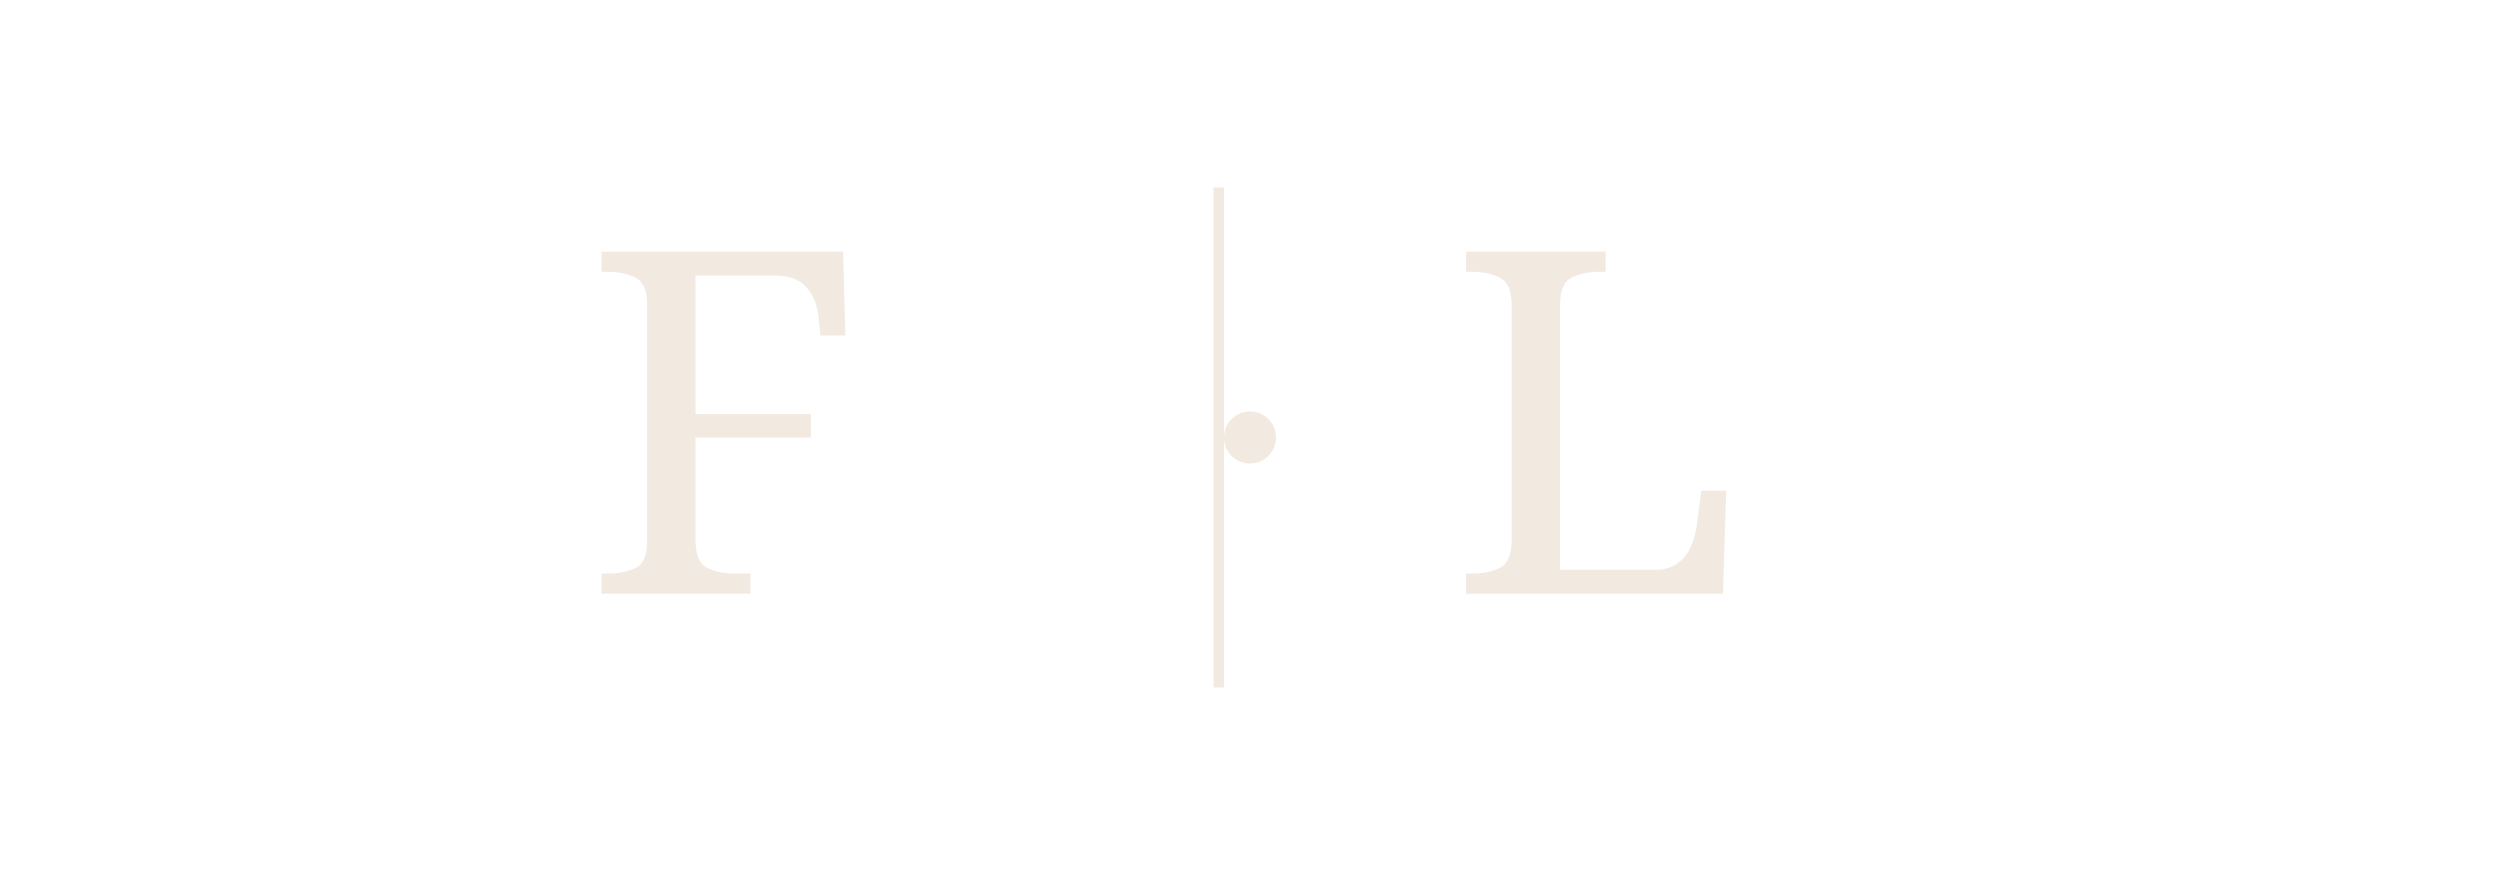
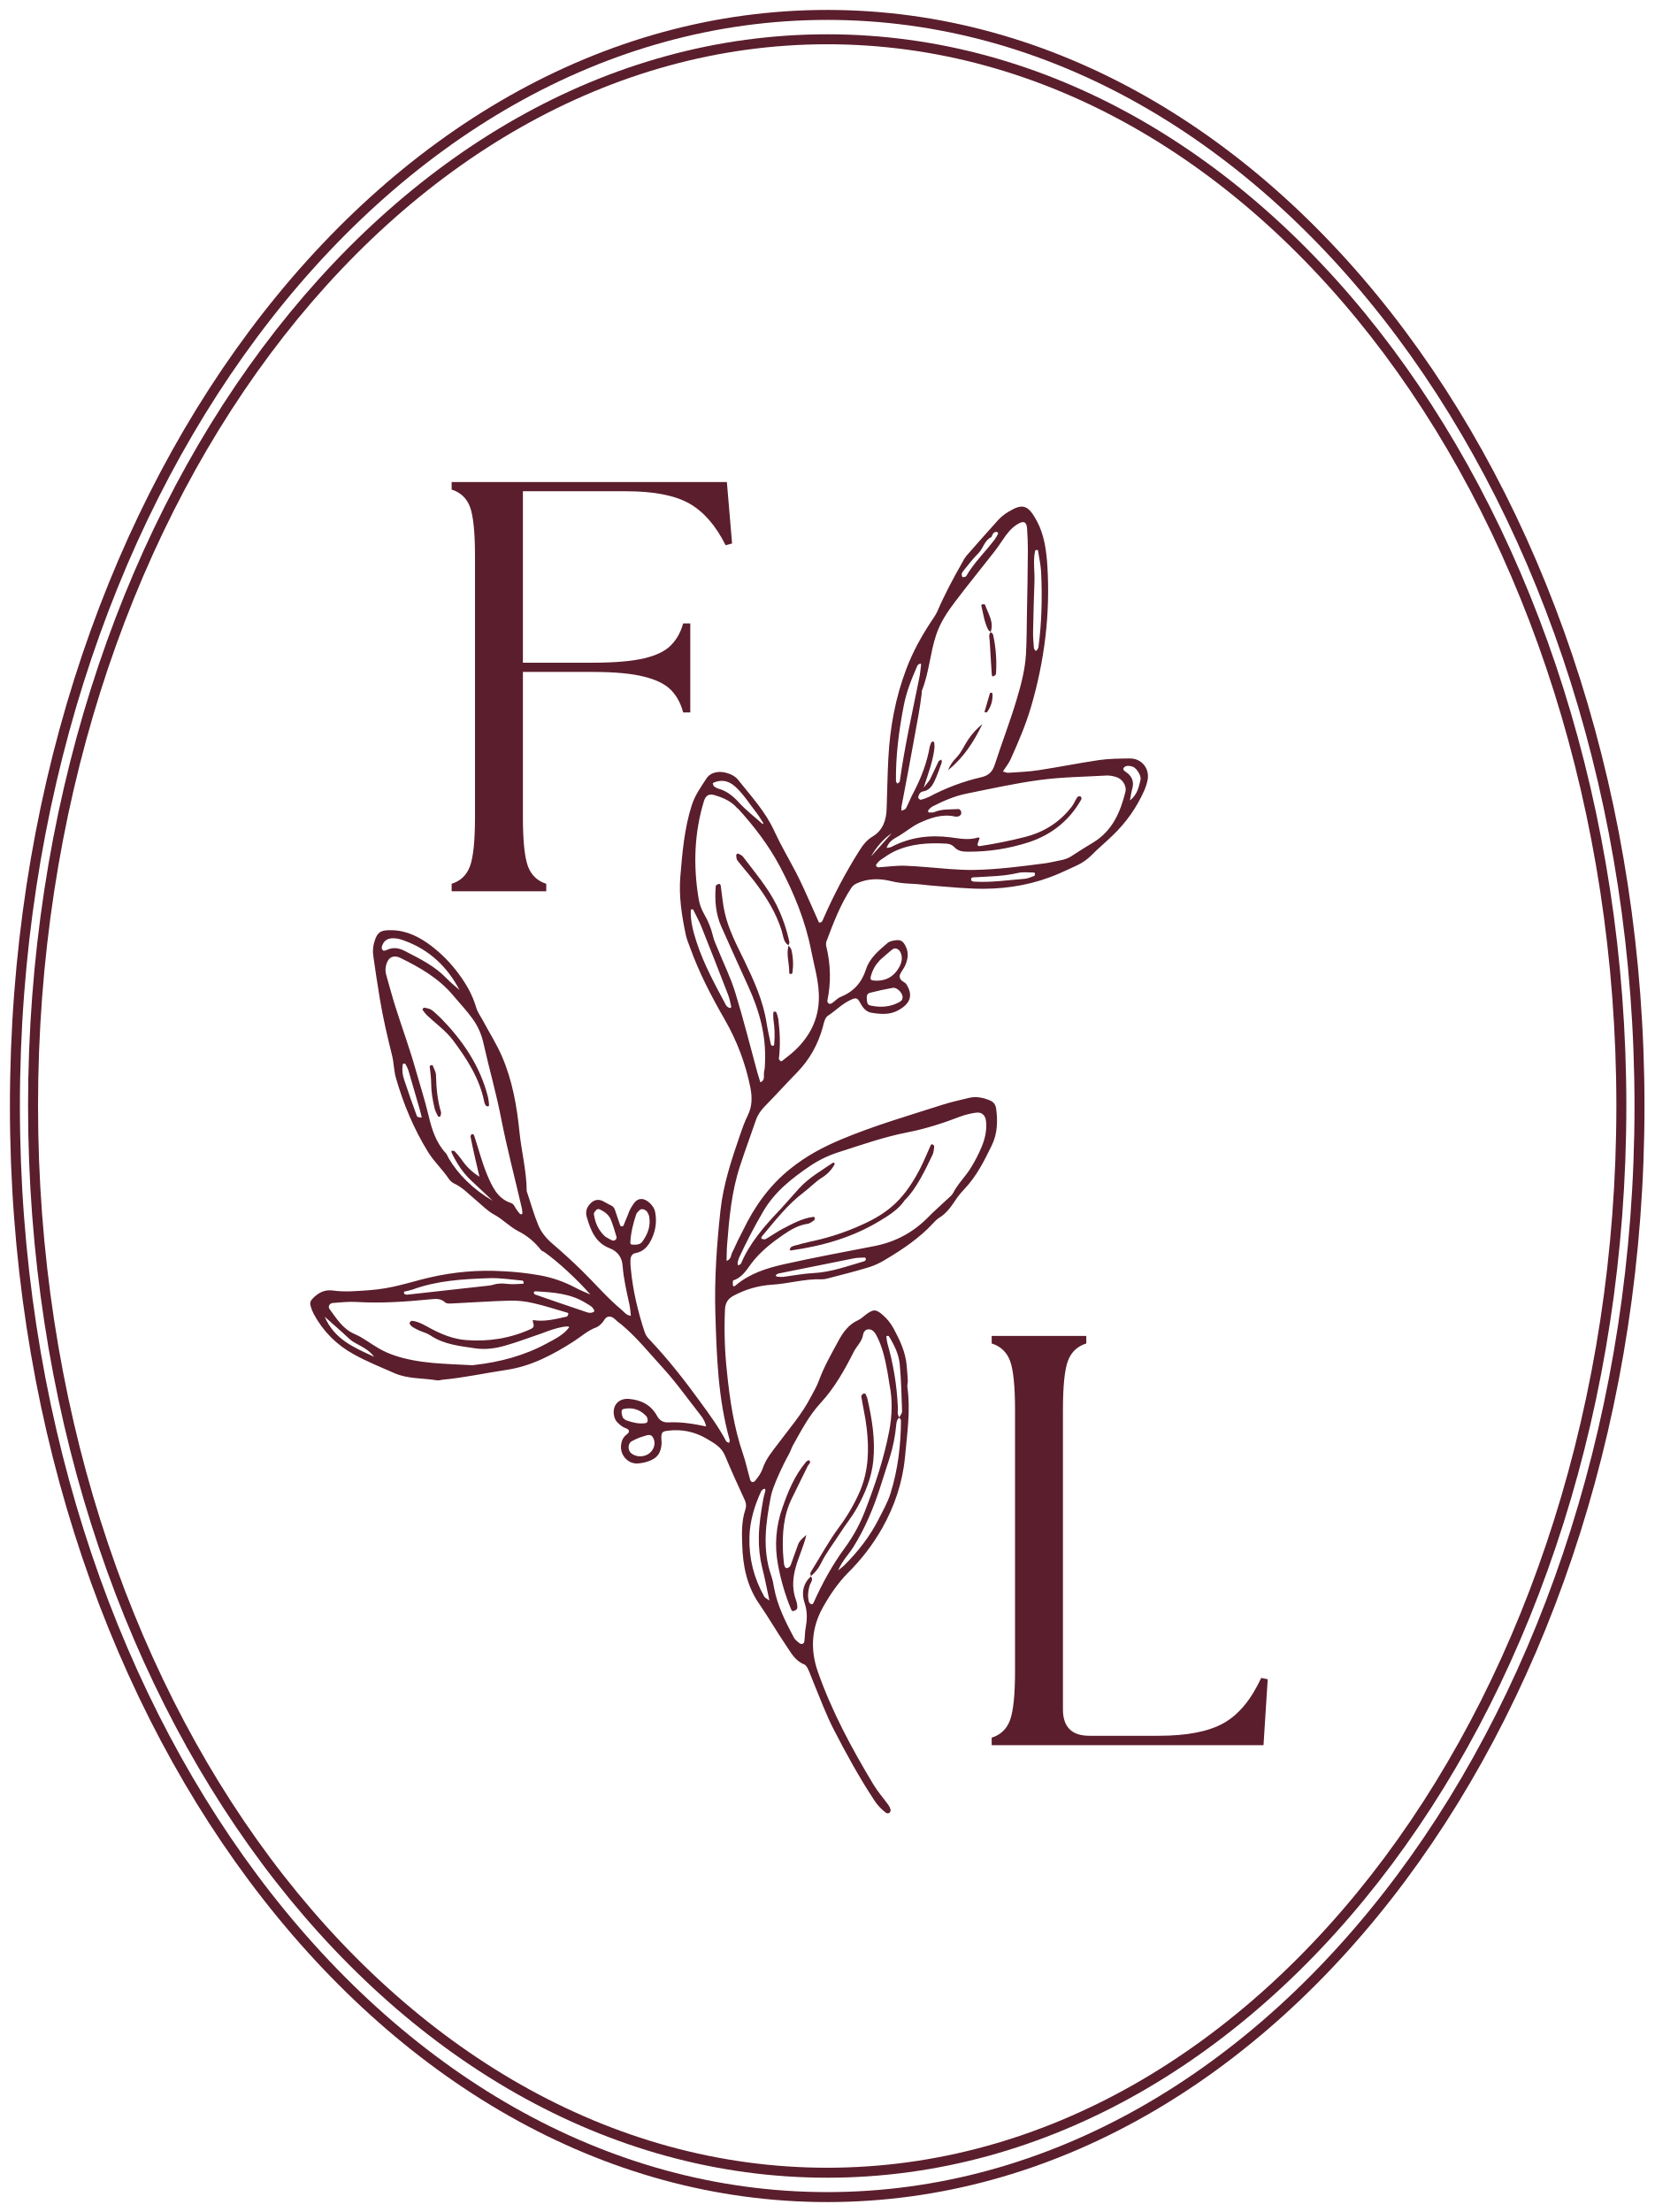
- <svg xmlns="http://www.w3.org/2000/svg" viewBox="0 0 240 84" role="img" aria-labelledby="title desc">
-   <rect width="240" height="84" fill="none" />
-   <g fill="#F2E9E1" font-family="Georgia, serif" font-size="46" font-weight="400" letter-spacing="3">
-     <text x="56" y="57">F</text>
-     <text x="139" y="57">L</text>
+ <svg xmlns="http://www.w3.org/2000/svg" id="Calque_1" data-name="Calque 1" viewBox="0 0 165.06 220.63">
+   <defs>
+     <style>
+       .cls-1, .cls-2 {
+         fill: none;
+       }
+ 
+       .cls-3 {
+         clip-path: url(#clippath);
+       }
+ 
+       .cls-2 {
+         stroke: #5b1e2d;
+         stroke-miterlimit: 3.98;
+         stroke-width: 1.99px;
+       }
+ 
+       .cls-4 {
+         fill: #5b1e2d;
+       }
+ 
+       .cls-5 {
+         clip-path: url(#clippath-1);
+       }
+     </style>
+     <clipPath id="clippath">
+       <path class="cls-1" d="m82.53.99C37.5.99.99,49.94.99,110.32s36.51,109.32,81.54,109.32,81.54-48.94,81.54-109.32S127.56.99,82.53.99Z" />
+     </clipPath>
+     <clipPath id="clippath-1">
+       <path class="cls-1" d="m82.53,3.42C38.49,3.42,2.8,51.28,2.8,110.31s35.7,106.9,79.73,106.9,79.73-47.86,79.73-106.9S126.56,3.42,82.53,3.42Z" />
+     </clipPath>
+   </defs>
+   <g class="cls-3">
+     <path class="cls-2" d="m82.53.99C37.5.99.99,49.94.99,110.32s36.51,109.32,81.54,109.32,81.54-48.94,81.54-109.32S127.56.99,82.53.99Z" />
  </g>
-   <path d="M117 18v48" stroke="#F2E9E1" stroke-width="1" />
-   <circle cx="120" cy="42" r="2.5" fill="#F2E9E1" />
+   <g class="cls-5">
+     <path class="cls-2" d="m82.53,3.42C38.49,3.42,2.8,51.28,2.8,110.31s35.7,106.9,79.73,106.9,79.73-47.86,79.73-106.9S126.56,3.42,82.53,3.42Z" />
+   </g>
+   <path class="cls-4" d="m70.47,142.35c-.09-.44-.27-.83-.56-1.18-1.26-1.59-2.43-3.27-3.8-4.76-1.33-1.45-2.57-3.01-4.09-4.28-.09-.07-.19-.15-.29-.22-.29-.2-.49-.55-.88-.59-.45-.04-.55.39-.79.64-.16.17-.35.35-.56.43-.86.31-1.52.93-2.27,1.41-2.07,1.32-4.21,2.47-6.72,2.84-2.13.32-4.23.78-6.38.98-.18.02-.36.09-.53.06-1.41-.24-2.89-.13-4.23-.71-1.37-.6-2.76-1.16-4.06-1.88-1.73-.95-3.07-2.29-4.01-4.03-.14-.27-.24-.54-.32-.83-.07-.26-.02-.47.17-.66.56-.61,1.21-.97,2.07-.85,1.19.17,2.39.05,3.59-.03,1.08-.08,2.15-.26,3.19-.53.93-.22,1.85-.51,2.78-.72,2.47-.58,4.96-.8,7.49-.64,1.2.06,2.39.19,3.56.4,1.25.22,2.43.63,3.55,1.22.47.26.97.45,1.52.7-1.25-1.45-3.34-3.37-4.6-4.24-.09-.07-.24-.09-.3-.17-.63-.82-1.41-1.47-2.33-1.93-.84-.44-1.51-1.17-2.36-1.63-.68-.36-1.23-.95-1.83-1.45-.7-.57-1.3-1.25-2.14-1.64-.22-.1-.41-.26-.55-.46-.63-.95-1.48-1.72-2.08-2.69-1.43-2.32-2.46-4.79-3.21-7.4-.21-.74-.2-1.55-.4-2.3-.46-1.86-.9-3.73-1.21-5.63-.23-1.42-.46-2.84-.65-4.26-.06-.42-.03-.83.07-1.24.31-1.12.63-1.33,1.81-1.3,1.51.04,2.77.7,3.93,1.58,1.05.81,1.96,1.74,2.74,2.81.76,1.03,1.36,2.09,1.72,3.32.15.51.49.95.74,1.43.62,1.16,1.33,2.27,1.85,3.49,1.03,2.4,1.47,4.94,1.73,7.51.2,1.97.71,3.9.72,5.89.39,1.14.7,2.29,1.16,3.4.29.71.8,1.32,1.41,1.84,1,.86,1.98,1.75,2.92,2.67,1.33,1.3,2.53,2.72,3.97,3.92.27.22.46.55.93.6-.04-.38-.06-.73-.13-1.07-.28-1.29-.59-2.57-.69-3.9-.06-.83-.47-1.45-1.3-1.77-1.39-.53-1.88-1.76-2.26-3.05-.17-.51-.07-.95.29-1.35.36-.41.79-.54,1.28-.31.27.13.52.3.79.42.23.1.39.27.45.52.17.51.34,1.02.52,1.53.02.03.1.05.15.05s.14-.01.15-.04c.14-.33.27-.66.41-.99.11-.28.21-.57.36-.82.26-.4.49-.88,1.05-.87.53,0,1.25.69,1.35,1.28.18.91.07,1.79-.31,2.63-.33.72-.78,1.34-1.66,1.49-.32.05-.48.35-.49.67-.01.3,0,.6.04.9.2,2.16.7,4.25,1.38,6.31.1.28.26.53.47.73,1.86,1.96,3.52,4.08,5.1,6.26.92,1.26,1.83,2.51,2.56,3.89.04.08.19.11.29.17.02-.09.08-.2.06-.29-1.17-4.14-1.3-8.4-1.43-12.66-.1-3.42.14-6.83.51-10.23.28-2.58,1.09-5.03,1.93-7.47.23-.68.47-1.36.79-2.01.46-.92.45-1.85.26-2.81-.48-2.37-1.32-4.6-2.52-6.7-1.35-2.34-2.59-4.72-3.51-7.28-.14-.39-.31-.78-.4-1.19-.41-1.94-.72-3.89-.55-5.89.2-2.39.4-4.78,1.14-7.08.32-1.01.92-1.82,1.46-2.66.43-.66,1.31-.79,2.11-.53.42.13.79.33,1.05.66,1.3,1.64,2.73,3.17,3.61,5.11.65,1.41,1.45,2.76,2.17,4.14.28.53.53,1.07.78,1.61.52,1.14,1.02,2.28,1.51,3.38.32.01.35-.19.42-.35,1.03-2.36,2.23-4.64,3.6-6.81.35-.56.74-1.08,1.34-1.43,1.03-.63,1.35-1.63,1.39-2.76.06-1.68.08-3.36.17-5.04.16-3.07.71-6.07,1.81-8.95.62-1.63,1.45-3.15,2.41-4.61.22-.35.49-.69.66-1.07.73-1.7,1.6-3.33,2.52-4.94.1-.21.23-.42.38-.61,1.07-1.22,2.14-2.44,3.23-3.64.29-.3.62-.56.98-.77,1.42-.86,1.96-.68,2.83.93.74,1.38.95,2.95,1.05,4.52.29,4.78-.29,9.44-1.64,14.04-.53,1.79-1.26,3.49-2.02,5.18-.19.43-.5.8-.78,1.24.2.05.36.14.52.13,1.02-.07,2.05-.1,3.05-.26,2.02-.31,4.01-.71,6.03-1.01,1.01-.14,2.04-.15,3.06-.16,1.17-.01,1.99.98,1.78,2.13-.07.35-.18.7-.32,1.03-.76,1.72-1.82,3.23-3.18,4.53-.69.67-1.43,1.28-2.1,1.96-.43.43-.92.77-1.46,1.02-.6.28-1.2.56-1.8.82-2.4,1.04-4.93,1.5-7.53,1.51-1.61,0-3.22-.17-4.83-.29-.83-.06-1.67-.2-2.5-.22-.66-.03-1.31-.11-1.95-.27-1.14-.27-2.27-.25-3.35.24-.22.1-.4.24-.54.44-1.09,1.66-1.8,3.51-2.49,5.36-.05.17-.05.35,0,.53.43,1.78.47,3.56.1,5.35-.01.12.03.22.12.3.11.05.21.04.32-.02.3-.2.55-.5.87-.63,1.3-.53,2.11-1.41,2.55-2.78.35-1.1,1.28-1.87,2.15-2.61.21-.18.55-.23.84-.27.49-.07.74.15.96.61.33.66.22,1.29-.05,1.91-.14.32-.39.6-.53.93-.05.13,0,.37.1.49.14.18.42.26.54.44.76,1.18.33,2-.84,2.63-.81.44-1.75.38-2.65.22-.58-.1-.88-.56-1.15-1.05-.23-.44-.41-.45-.84-.26-.9.39-1.56,1.11-2.36,1.63-.14.09-.23.27-.3.43-.08.23-.14.46-.19.69-.47,1.7-1.3,3.21-2.54,4.49-1.09,1.11-2.14,2.28-3.23,3.39-.39.4-.69.81-.88,1.33-.52,1.53-1.09,3.04-1.59,4.58-.86,2.58-1.1,5.27-1.31,7.95-.04.52-.03,1.03-.05,1.57.49-.16.42-.6.59-.9.2-.36.35-.77.54-1.14.16-.32.33-.64.49-.96,1.15-2.4,2.64-4.51,4.76-6.2,1.57-1.26,3.27-2.17,5.1-2.93,3.27-1.37,6.67-2.35,10.03-3.43.86-.28,1.74-.46,2.61-.68.73-.19,1.43-.06,2.11.22.38.14.59.4.66.8.18,1.27.14,2.53-.43,3.7-.76,1.57-1.54,3.12-2.77,4.4-.33.35-.63.72-.89,1.12-.44.66-.89,1.28-1.58,1.7-.25.15-.46.39-.66.6-1.36,1.46-3.01,2.56-4.7,3.57-.51.32-1.05.57-1.63.76-1.38.42-2.78.77-4.17,1.13-.17.05-.35.08-.53.08-1.7-.07-3.33.44-5.01.54-1.34.09-2.6.45-3.79,1.08-.58.3-.86.71-.89,1.42-.09,2.04-.03,4.08.19,6.11.28,2.8.69,5.59,1.61,8.27.29.85.47,1.73.72,2.6.04.11.11.18.22.21.12-.01.22-.06.29-.16.31-.37.58-.76.74-1.22.31-.93.93-1.66,1.51-2.43,1.14-1.53,2.4-2.97,3.28-4.67.28-.53.59-1.05.8-1.61.51-1.41,1.26-2.71,1.97-4.02.45-.84,1.03-1.63,1.95-2.04.27-.12.49-.34.73-.52.77-.59,1.04-.6,1.7-.03.46.39.83.85,1.12,1.39.63,1.17,1.19,2.35,1.3,3.7.04.48.09.95.11,1.43.02.23-.07.48-.04.71.33,2.34-.03,4.66-.24,6.98-.24,2.53-1.04,4.9-2.29,7.11-.93,1.63-2.05,3.09-3.38,4.41-1.03,1.04-1.83,2.23-2.53,3.48-1.13,2.04-1.27,4.19-.49,6.41,1.4,3.98,3.39,7.67,5.56,11.27.43.71.99,1.34,1.48,2.02.1.15.18.3.21.47.02.12-.03.22-.11.31-.11.06-.22.06-.34,0-.48-.36-.89-.8-1.21-1.31-1.48-2.26-2.78-4.61-4.01-7.01-.77-1.49-1.34-3.07-1.99-4.62-.19-.44-.34-.9-.54-1.33-.09-.21-.24-.47-.42-.54-.92-.36-1.33-1.2-1.83-1.93-.91-1.33-1.71-2.74-2.63-4.07-1.26-1.8-1.66-3.84-1.72-5.96-.04-1.13-.07-2.29.29-3.4.13-.35.12-.7-.04-1.04-.68-1.47-1.35-2.94-1.97-4.43-.35-.85-1.09-1.24-1.79-1.66-1.23-.73-2.55-1-3.96-.81-.51.06-.59.19-.6.69,0,.18.03.36.03.54-.05,1-.45,1.54-1.4,1.84-.34.11-.7.18-1.06.19-.92.02-1.68-.84-1.59-1.79.03-.36.14-.7.41-.97.16-.16.48-.3.35-.56-.08-.17-.39-.21-.58-.33-.2-.13-.39-.28-.55-.45-.16-.18-.27-.39-.32-.63-.22-1.04.43-1.79,1.48-1.71,1.21.1,2.21.6,2.8,1.69.28.51.67.68,1.17.65,1.27-.06,2.51.15,3.76.41h0Zm19.24-.95c.1-.21.3-.42.29-.63-.05-1.55-.09-3.11-.23-4.66-.09-1.02-.54-1.95-1.08-2.82-.03-.04-.11-.05-.16-.05-.04,0-.1.04-.1.06.02.24.06.47.11.7.6,2.08.94,4.19,1.04,6.35.02.34-.11.72.16,1.03-.27.2-.3.5-.33.8-.1,1.07-.31,2.13-.63,3.16-.34,1.08-.69,2.17-1.04,3.24-.66,1.99-1.46,3.9-2.58,5.69-.47.76-1.13,1.39-1.54,2.37.29-.24.48-.38.64-.54,1.36-1.36,2.53-2.86,3.41-4.59.43-.85.91-1.68,1.19-2.6.73-2.36,1.02-4.78,1.03-7.24,0-.09-.11-.18-.17-.28h0Zm-8.82,15.81c.31.36-.04.67-.13.98-.14.54-.2,1.06-.05,1.59.04.1.11.18.22.22.14.05.19-.05.26-.19.86-1.9,1.85-3.72,3.1-5.42.81-1.11,1.47-2.3,1.97-3.58,1.02-2.61,1.92-5.28,2.45-8.05.3-1.55.35-3.08.04-4.64-.08-.41-.12-.83-.2-1.24-.24-1.3-.51-2.59-1.15-3.76-.14-.25-.35-.5-.68-.53-.37-.03-.57.27-.61.54-.11.69-.65,1.14-.94,1.72-.91,1.81-1.91,3.58-3.3,5.09-1.15,1.24-1.92,2.73-2.74,4.19-.17.31-.27.66-.45.97-.57,1.01-1.58,3.18-1.76,4.1-.51,2.65-.9,5.31.03,7.97.13.4.22.8.28,1.21.33,1.79,1.15,3.4,1.99,4.98.11.2.32.35.51.51.09.08.2.11.32.1.11-.05.18-.13.2-.24.06-.48.05-.96.14-1.43.15-.83.16-1.6-.12-2.44-.32-.94-.17-1.91.65-2.64h-.05Zm11.24-78.62c.39-.51.57-.67.67-.88.29-.58.55-1.18.84-1.77.05-.08.19-.12.29-.18.01.1.05.22.02.31-.22.61-.43,1.24-.71,1.83-.23.49-.53.94-1.15,1.04-.25.04-.4.24-.46.49-.02.06-.04.15-.01.17.07.08.18.19.25.17.29-.07.57-.17.84-.3,1.65-.88,3.38-1.53,5.2-1.95.74-.17,1.11-.55,1.34-1.26.7-2.16,1.52-4.28,2.17-6.45.44-1.48.85-2.99.94-4.55.08-1.37.07-2.75.1-4.13.04-2.09.08-4.18.09-6.27,0-.72-.03-1.44-.08-2.16-.05-.67-.36-.79-.96-.41-.63.38-1.06.95-1.46,1.55-.27.4-.54.79-.83,1.17-1.32,1.69-2.68,3.35-3.97,5.06-.76,1-1.45,2.05-1.85,3.26-.61,1.82-.7,3.76-1.42,5.55-.04.1,0,.24-.03.36-.09.65-.17,1.3-.29,1.95-.32,1.82-.67,3.65-1,5.47-.24,1.29-.49,2.58-.73,3.86,0,.12,0,.23.02.35.15-.08.37-.13.44-.25.28-.53.48-1.09.77-1.61.75-1.43,1.32-2.93,1.6-4.53.04-.17.1-.33.19-.48.02-.03.12-.04.17-.03.05.02.08.06.09.11.02.18.03.35.02.53-.14,1.24-.56,2.4-1.08,3.96Zm-14.34,42.11c.64-.72,1.28-1.43,1.92-2.15.97-1.07,2.22-1.78,3.4-2.58.05-.02.1-.01.14.02.02.06.02.12,0,.18-.3.53-.71.96-1.23,1.28-.67.42-1.19.99-1.81,1.46-1.65,1.24-2.89,2.86-4.2,4.42-.1.13-.06.24.07.26.11.02.26.04.34-.02.57-.33,1.1-.71,1.69-1.02.95-.49,1.9-1.02,2.99-1.17.17-.02.23.05.18.2-.02.05-.03.13-.07.15-.2.12-.4.3-.61.33-.92.13-1.71.59-2.44,1.09-1.18.81-2.31,1.7-3.19,2.86-.49.66-.93,1.42-1.81,1.7-.06.02-.05.32-.04.49.02.13.13.13.26.02,1.41-1.2,3.13-1.74,4.87-2.13,2.98-.67,5.98-1.21,8.97-1.8,2.13-.41,3.94-1.39,5.44-2.94.59-.6,1.23-1.15,1.83-1.72.22-.21.48-.4.61-.65.47-.92,1.23-1.63,1.76-2.5.41-.66.77-1.35,1.07-2.07.35-.83.55-1.71.44-2.63-.07-.55-.43-.88-.99-.8-.53.07-1.05.2-1.55.38-1.74.67-3.51,1.24-5.33,1.59-2.3.45-4.51,1.23-6.73,1.94-1.03.32-2.01.78-2.91,1.38-1.83,1.24-3.56,2.58-4.72,4.57-.88,1.5-1.67,3.03-2.4,4.6-.07.17-.12.34-.15.52,0,.09.02.18.05.26.1-.06.25-.1.29-.19.88-2.08,2.34-3.74,3.87-5.35Zm-4.2-40.05c-.6-.73-1.43-1.08-2.3-1.34-.56-.17-.88.03-1.06.6-.96,3.15-1.07,6.36-.55,9.59.08.6.28,1.16.58,1.69.4.68.69,1.4.87,2.16.1.46.32.9.5,1.34.58,1.44,1.28,2.84,1.73,4.32.81,2.63,1.48,5.31,2.2,7.96.1.33.2.66.3.98.53-.21.29-.72.38-1.09.09-.34.07-.71.09-1.07.09-2.58-.57-4.97-1.63-7.3-.93-2.02-1.82-4.04-2.73-6.06-.58-1.29-.67-2.66-.56-4.05,0-.07.15-.16.24-.2.13-.06.23.01.26.16.13.89.19,1.79.39,2.66.38,1.7,1.19,3.24,1.95,4.79.97,2.01,1.88,4.01,2.23,6.23.11.71.28,1.41.42,2.11.03.15.13.21.27.17.03-.01.06-.08.07-.13.08-.84.05-1.68-.08-2.52-.02-.23-.02-.47,0-.71,0-.02.09-.04.14-.04.05,0,.14.03.15.06.09.22.16.45.2.68.17,1.31.22,2.63.06,3.94-.01.08.09.18.16.26.02.03.13,0,.17-.03.42-.33.86-.66,1.25-1.02,1.66-1.56,2.52-3.44,2.4-5.76-.07-1.45-.49-2.82-.76-4.23-.58-2.97-1.72-5.73-3.12-8.38-1.13-2.13-2.59-4.02-4.2-5.79Zm14.9,3.92c.2-.04.33-.04.43-.09,1.87-.98,3.84-1.23,5.93-.96.87.11,1.77.3,2.67.03.32-.09.18.16.12.31-.18.46-.14.57.2.52,1.48-.23,2.94-.52,4.39-.89,1.95-.49,3.5-1.48,4.71-3.05.21-.28.34-.63.54-.92.08-.09.19-.12.31-.09.09.07.13.17.1.29-1.19,2.13-3,3.56-5.29,4.3-1.96.63-3.96.94-6.02.93-.5,0-.96-.04-1.33-.42-.21-.23-.47-.36-.79-.38-1.81-.11-3.6-.01-5.27.79-.48.23-.92.55-1.36.85-.14.11-.27.24-.37.39-.04.04-.08.14-.07.16.06.07.15.17.22.17.9-.05,1.8-.19,2.69-.16,1.49.06,2.98.22,4.47.33.78.05,1.55.1,2.33.09,2.4-.04,4.78-.35,7.15-.66.53-.07,1.06-.21,1.58-.31.36-.06.69-.18,1.01-.37.74-.49,1.51-.96,2.28-1.43,1.87-1.16,2.66-3,3.16-5.01.16-.63-.33-1.34-.96-1.5-.29-.09-.58-.14-.88-.14-2.21.13-4.44.15-6.64.44-2.49.33-4.95.88-7.42,1.38-1.18.24-2.28.73-3.35,1.27-.15.09-.29.21-.4.35-.03.05-.04.11-.03.17.02.05.06.07.11.08.18,0,.37.02.53-.05.74-.31,1.53-.24,2.31-.29.21-.02.31.11.35.3.05.23-.14.45-.41.45-.06,0-.12.01-.18,0-1.31-.3-2.5.13-3.64.66-.69.33-1.29.85-1.96,1.25-.46.28-.97.47-1.24,1.17h0Zm-40.66,32.78c-.18-.76-.33-1.39-.47-2.02-.14-.64-.29-1.29-.41-1.93-.01-.11.03-.2.11-.27.11-.06.21.03.26.17.43,1.31.77,2.66,1.3,3.92.49,1.13,1.01,2.33,2.36,2.77.26.09.34.3.46.51.13.2.27.39.43.57.05.04.1.05.17.04.03,0,.09-.06.08-.09,0-.18-.03-.35-.06-.53-.69-2.97-1.47-5.93-2.06-8.93-.49-2.54-1.21-5.01-1.77-7.53-.2-.89-.56-1.7-1.1-2.44-.59-.82-1.3-1.56-1.95-2.34-1.43-1.69-3.3-2.76-5.24-3.71-.66-.32-1.18-.08-1.39.63-.11.35-.12.7-.02,1.06.32,1.09.6,2.2.95,3.28.65,2.05,1.4,4.08,1.98,6.15.44,1.55.94,3.09,1.31,4.66.31,1.31.73,2.66,1.72,3.71.11.13.17.31.26.47.94,1.62,2.47,3.14,4.41,4.27-.87-.82-1.53-1.43-2.18-2.05-.84-.79-1.44-1.74-1.93-2.77-.02-.05,0-.12,0-.18.1.02.24,0,.3.05.25.26.48.53.69.82.47.7,1.06,1.27,1.78,1.72Zm5.36,14.32c1.15.19,2.26-.11,3.36-.35.07-.02.12-.17.16-.27.01-.03-.05-.1-.08-.11-1.15-.33-2.29-.71-3.46-.97-.76-.18-1.54-.26-2.32-.24-1.85.05-3.71.18-5.57.27-.29.01-.69.07-.86-.09-.47-.44-.97-.36-1.52-.31-2.45.24-4.9.41-7.35.26-.77-.05-1.56.05-2.33.1-.34.02-.53.36-.34.61.71.95,1.31,1.98,2.5,2.49.87.37,1.63.99,2.46,1.46.47.27.96.48,1.47.66,2.53.86,5.18.84,7.81.99.06,0,.12-.01.18-.02,2.58-.29,5.05-.94,7.34-2.2.77-.42,1.58-.81,2.12-1.53.2-.26-1.05-.09-2.64.55-.06.03-.11.04-.17.06-1.19.4-2.36.85-3.56,1.19-.98.28-1.98.42-3.02.26-1.54-.23-3.09-.38-4.44-1.29-.34-.23-.77-.33-1.15-.5-.22-.1-.43-.22-.63-.34-.1-.07-.18-.16-.25-.26-.03-.04-.05-.14-.03-.17.06-.08.16-.19.24-.18.67.08,1.24.43,1.81.74,1.12.6,2.29,1.08,3.55,1.18,2.24.18,4.42-.16,6.49-1.1.54-.26.14-.59.2-.92h0Zm38.63-65.49c-.1.06-.24.1-.28.19-.58,1.31-1.11,2.63-1.38,4.05-.48,2.48-.8,4.96-.77,7.49,0,.08.09.17.14.25.08-.07.23-.14.24-.22.48-3.44,1.24-6.83,1.93-10.24.1-.46.14-.94.2-1.42,0-.03-.05-.07-.07-.1Zm-15.06,93.45c-.26-1.19-.45-2.24-.72-3.28-.24-.99-.35-2-.33-3.02.01-1.27.22-2.51.43-3.74.05-.29.14-.58.21-.87.04-.17-.02-.26-.11-.22-.11.04-.2.1-.28.2-.69,1.48-1.16,3.05-1.19,4.66-.05,2.09.45,4.05,1.47,5.87.07.14.26.21.51.4h0Zm-3.86-59.08c.02-.05.06-.11.05-.16-.09-.41-.17-.82-.32-1.2-.86-2.23-1.73-4.45-2.62-6.68-.24-.61-.56-1.19-.85-1.78-.02-.03-.11-.04-.17-.03-.03,0-.07.07-.07.12-.04,1.09.25,2.13.58,3.15.72,2.22,1.86,4.27,2.95,6.32.07.09.16.17.27.22.04.03.11.02.17.03Zm-20.67,27.49c.01-.07.01-.14,0-.2-.02-.05-.07-.11-.11-.11-1.13-.1-2.26-.29-3.39-.24-2.57.09-5.14.24-7.59,1.14-.17.06-.35.08-.52.14-.12.05-.41-.03-.29.27.03.06.22.1.33.09,2.73-.3,5.46-.6,8.19-.91.12-.02.23-.04.35-.07.47-.16.93-.15,1.42-.09.53.06,1.07,0,1.61-.02Zm-6.38-29.28c-1.21-2.33-3.02-4.04-5.54-4.95-.4-.15-.79-.25-1.22-.22-.38.02-.69.19-.87.53-.08.15-.17.35-.12.5.09.31.33.2.56.1.59-.26,1.16-.16,1.72.13,1.48.76,2.98,1.49,4.16,2.72.4.43.88.79,1.31,1.18Zm57.7-43.89s-.1-.02-.16-.02c-.05.02-.11.06-.12.1-.21,1.01-.03,2.02-.06,3.04-.06,1.67-.11,3.34-.14,5.02-.01.54.04,1.07.08,1.61.02.1.07.19.14.27.08.09.29-.14.32-.37.33-2.49.38-5,.26-7.51-.04-.71-.21-1.42-.31-2.13Zm-15.73,40.86c-.48.52-.74.94-.94,1.66-.04.15-.07.37.2.4,1.19.14,2.09-.32,2.66-1.37.22-.42.33-.88.13-1.37-.15-.38-.53-.58-.83-.36-.42.33-.81.69-1.21,1.04Zm-10.28,31.61c.19.02.39.03.59.02,1.01-.13,2.02-.33,3.03-.38,1.77-.09,3.39-.7,5.06-1.18.06-.02.1-.05.14-.11.03-.06.03-.11.01-.18-.01-.04-.07-.09-.1-.08-.36.02-.72.01-1.07.08-2.53.5-5.05,1.01-7.57,1.52-.05.01-.09.07-.15.09-.11.08-.13.14.07.22Zm12.46-27.61c.02-.12.07-.24.05-.35-.1-.47-.61-.92-.99-.85-.76.14-1.51.3-2.25.49-.38.09-.34.43-.32.72.02.23.04.49.34.55,1.01.22,1.99.17,2.92-.35.09-.06.18-.14.26-.22Zm-25.46,21.11c-.25-.28-.6-.29-.74-.13-.12.14-.28.26-.33.42-.3.9-.53,1.83-.58,2.78-.02.06,0,.12.04.17.05.05.1.07.17.06.36.02.76.02.98-.29.54-.74.86-1.57.69-2.51-.04-.22-.19-.43-.23-.51Zm11.53-38.66l.1-.06c-.22-.34-.43-.7-.68-1.03-.69-.88-1.28-1.84-2.11-2.61-.64-.58-1.32-.76-2.13-.44-.05.02-.14.07-.14.09.04.11.06.25.14.31.14.1.29.19.46.23.82.24,1.42.73,2,1.36.71.78,1.56,1.43,2.35,2.14Zm-16.78,48.64c0-.06-.01-.12-.03-.18-.17-.34-.51-.49-.81-.67-1.53-.96-3.26-1.07-4.99-1.17-.17-.01-.23.06-.19.19.02.05.05.09.1.12,1.63.57,3.26,1.13,4.9,1.68.28.1.56.22.86.11.06-.03.11-.06.16-.09Zm1.11-7.47c.22.14.44.26.67.37.11.04.23.02.33-.05.09-.08.13-.18.11-.29-.17-.57-.33-1.14-.55-1.69-.2-.52-.64-.84-1.13-1.07-.11-.04-.22-.03-.32.04-.11.12-.27.3-.26.43.12.83.41,1.59,1.14,2.26Zm2.61,21.63c.7.51,1.76.29,2.14-.46.21-.4.2-.8-.03-1.19-.23-.35-.65-.15-.97-.05-.4.11-.77.28-1.13.48-.41.23-.4.94-.01,1.22h0Zm40.21-57.64c.02-.08.04-.16.04-.24-.02-.04-.06-.07-.1-.07-.54,0-1.09-.08-1.6.04-1.4.33-2.83.34-4.26.43-.16.01-.39-.03-.41.18-.03.23.2.25.38.26,1.68.09,3.33-.16,4.99-.29.34-.03.67-.2.97-.3Zm-61.14,24.13c-.07-.27-.11-.5-.18-.73-.39-1.32-.77-2.65-1.15-3.97-.08-.22-.18-.44-.3-.64-.02-.04-.11-.05-.16-.04-.04,0-.11.04-.11.07-.08.54-.03,1.07.16,1.59.39,1.19.82,2.37,1.25,3.56.03.05.07.09.13.11.12.03.24.05.36.05Zm-9.69,19.86c.99,2.26,2.85,3.04,4.94,4-.79-1.03-1.83-1.17-2.52-1.83-.73-.69-1.49-1.34-2.42-2.17Zm29.75,10.08c.14.1.22.21.32.25.62.21,1.25.39,1.92.29.23-.04.26-.21.23-.39-.02-.12-.06-.23-.14-.32-.61-.65-1.36-.89-2.24-.71-.24.05-.22.26-.21.43.03.16.07.31.13.46Zm36.77-87.84c-.7.32-.8,1.13-1.31,1.63-.51.49-.93,1.07-1.39,1.62-.07.1-.15.19-.21.29-.1.14-.03.48.09.46.11-.02.27-.04.31-.11.78-1.35,1.91-2.42,2.84-3.65.14-.19.25-.4.35-.6.02-.02-.06-.1-.1-.14-.05-.02-.11-.03-.16-.01-.28.06-.32.31-.42.52h0Zm13.84,26.26c.78-.65.86-1.37,1.04-2.04.1-.39-.36-1.15-.76-1.31-.28-.1-.64-.16-.86.04-.26.24.07.41.22.52.63.45.77,1.03.55,1.73-.08.27-.1.55-.2,1.05h0Zm-23.78,3.28c-.85.57-1.53,1.38-2.07,2.32l2.07-2.32Z" />
+   <path class="cls-4" d="m98.85,63.04c.08.09.21.16.23.26.28,1.28.38,2.58.29,3.9,0,.08-.12.18-.21.24-.13.07-.2,0-.21-.17-.07-1.13-.15-2.26-.21-3.39-.02-.28-.14-.59.12-.84h-.01Z" />
+   <path class="cls-4" d="m94.59,76.83c.33-.89.86-1.22,1.19-1.71.3-.44.53-.93.83-1.37.39-.58.86-1.09,1.41-1.54-.91,1.86-1.84,3.29-3.42,4.61Z" />
+   <path class="cls-4" d="m98.86,63.04c-.09-.08-.22-.14-.27-.23-.38-.75-.49-1.58-.68-2.39-.01-.04.05-.15.08-.15.1,0,.27,0,.29.05.3.89.91,1.71.56,2.72h.02Z" />
+   <path class="cls-4" d="m98.94,69.09s.08.07.08.11c.04.67-.14,1.28-.54,1.82-.03.04-.11.04-.17.04-.03,0-.09-.06-.08-.08.17-.61.35-1.23.54-1.85.01-.03.11-.03.17-.04Z" />
+   <path class="cls-4" d="m90.28,119.69c-.6.91-1.59,1.54-2.55,2.11-2.7,1.63-5.68,2.48-8.8,2.92-.05,0-.1-.02-.15-.04.04-.09.07-.22.14-.29.1-.07.21-.11.33-.14.52-.14,1.04-.29,1.56-.4,1.82-.38,3.58-.95,5.27-1.73,2.75-1.24,4.2-2.68,5.68-5.48.41-.79.74-1.63,1.11-2.44.02-.04.12-.08.15-.07.08.05.2.15.19.21-.04.29-.05.6-.18.86-.68,1.43-1.65,3.45-2.74,4.48Z" />
+   <path class="cls-4" d="m78.67,94.29c-.52-.33-.52-.93-.67-1.42-.57-1.85-1.58-3.45-2.74-4.97-.55-.71-1.15-1.38-1.69-2.08-.1-.13-.1-.33-.12-.5,0-.06.03-.11.08-.16.05-.03.1-.03.16,0,.15.08.34.15.44.29,1.18,1.56,2.46,3.05,3.35,4.83.58,1.18,1.01,2.41,1.28,3.7.02.09-.07.21-.11.32h.03Z" />
+   <path class="cls-4" d="m78.65,94.29c.1.14.26.27.3.42.18.74.22,1.5.12,2.26-.02.15-.1.21-.25.17-.05-.02-.07-.06-.08-.11.03-.91-.33-1.82-.06-2.74h-.03Z" />
+   <path class="cls-4" d="m80.45,153.1c-.28,1.22-.86,2.33-1.15,3.56-.24,1.05-.23,2,.13,2.98.08.22.12.45.12.69,0,.19-.17.29-.35.35-.14.04-.21-.01-.27-.16-.6-1.44-1.03-2.93-1.31-4.46-.36-1.93-.21-3.82.44-5.67.56-1.63,1.23-3.24,2.37-4.59.07-.08.25-.17.3-.14.17.13.07.28-.03.41-.04.04-.08.09-.11.15-.53,1.06-1.04,2.14-1.57,3.2-.86,1.72-.98,3.55-.9,5.42.02.36.06.72.09,1.07.04.39.19.56.39.48.17-.08.28-.2.32-.38.24-.68.49-1.35.73-2.02q.12-.34.79-.88h0Z" />
+   <path class="cls-4" d="m80.94,157.22c-.12-.17-.13-.33,0-.5.91-1.46,1.73-2.98,2.77-4.39.86-1.15,1.57-2.38,2.13-3.7.83-2.03.87-4.08.63-6.17-.12-1.07-.37-2.12-.54-3.18-.02-.07.1-.2.19-.26.05-.04.1-.05.17-.02.06.02.09.06.11.13.05.11.09.22.13.33.47,2.05.81,4.11.6,6.23-.17,1.7-.81,3.24-1.63,4.71-.49.89-1.15,1.67-1.69,2.53-.64,1.01-1.39,1.94-1.91,3.02-.24.49-.58.91-1,1.26h.05Z" />
+   <path class="cls-4" d="m44.01,101.58c2.08,2.13,3.89,4.69,4.68,7.86.05.23.08.47.1.71.02.17-.05.24-.19.19-.05-.01-.1-.04-.14-.08-.07-.1-.11-.21-.14-.33-.46-2.35-1.74-4.32-3.13-6.18-.71-.94-1.72-1.66-2.59-2.48-.16-.17-.31-.35-.44-.55-.02-.02.01-.09.04-.13.03-.04.11-.1.15-.08.23.05.48.08.67.2.3.19.54.47.98.86Z" />
+   <path class="cls-4" d="m43.92,111.38c-.1,0-.2,0-.21-.02-.13-.27-.29-.53-.35-.81-.19-.81-.34-1.63-.34-2.46,0-.58-.09-1.17-.15-1.74,0-.03.08-.08.13-.1.05-.02.16-.02.16,0,.13.33.33.66.34,1,.03,1.25.14,2.48.5,3.68.04.14-.05.3-.08.45Z" />
+   <path class="cls-4" d="m98.94,174.07v-.75c.89-.28,1.5-.86,1.83-1.75.33-.9.5-2.53.5-4.9v-26.02c0-2.4-.17-4.04-.5-4.92s-.95-1.45-1.83-1.73v-.75h9.44v.75c-.89.28-1.5.85-1.83,1.73s-.5,2.52-.5,4.92v29.85c0,1.75.88,2.63,2.63,2.63h6.94c2.8,0,4.95-.42,6.44-1.25,1.5-.83,2.76-2.34,3.77-4.52l.65.13-.42,6.58h-27.1Z" />
+   <path class="cls-4" d="m45.06,88.9v-.75c.89-.28,1.5-.86,1.83-1.75.33-.9.5-2.53.5-4.9v-26.02c0-2.4-.17-4.04-.5-4.92s-.95-1.45-1.83-1.73v-.75h27.46l.52,6.13-.65.17c-.96-1.94-2.16-3.32-3.6-4.15-1.45-.82-3.54-1.23-6.29-1.23h-10.33v17.1h6.94c2.22,0,3.94-.15,5.17-.44,1.22-.29,2.11-.73,2.67-1.31.57-.58.97-1.3,1.21-2.17h.71v8.88h-.71c-.24-.9-.64-1.65-1.21-2.23-.56-.58-1.45-1.03-2.67-1.33-1.22-.32-2.95-.48-5.17-.48h-6.94v14.48c0,2.36.17,3.99.5,4.9.33.89.94,1.47,1.83,1.75v.75h-9.44Z" />
</svg>
